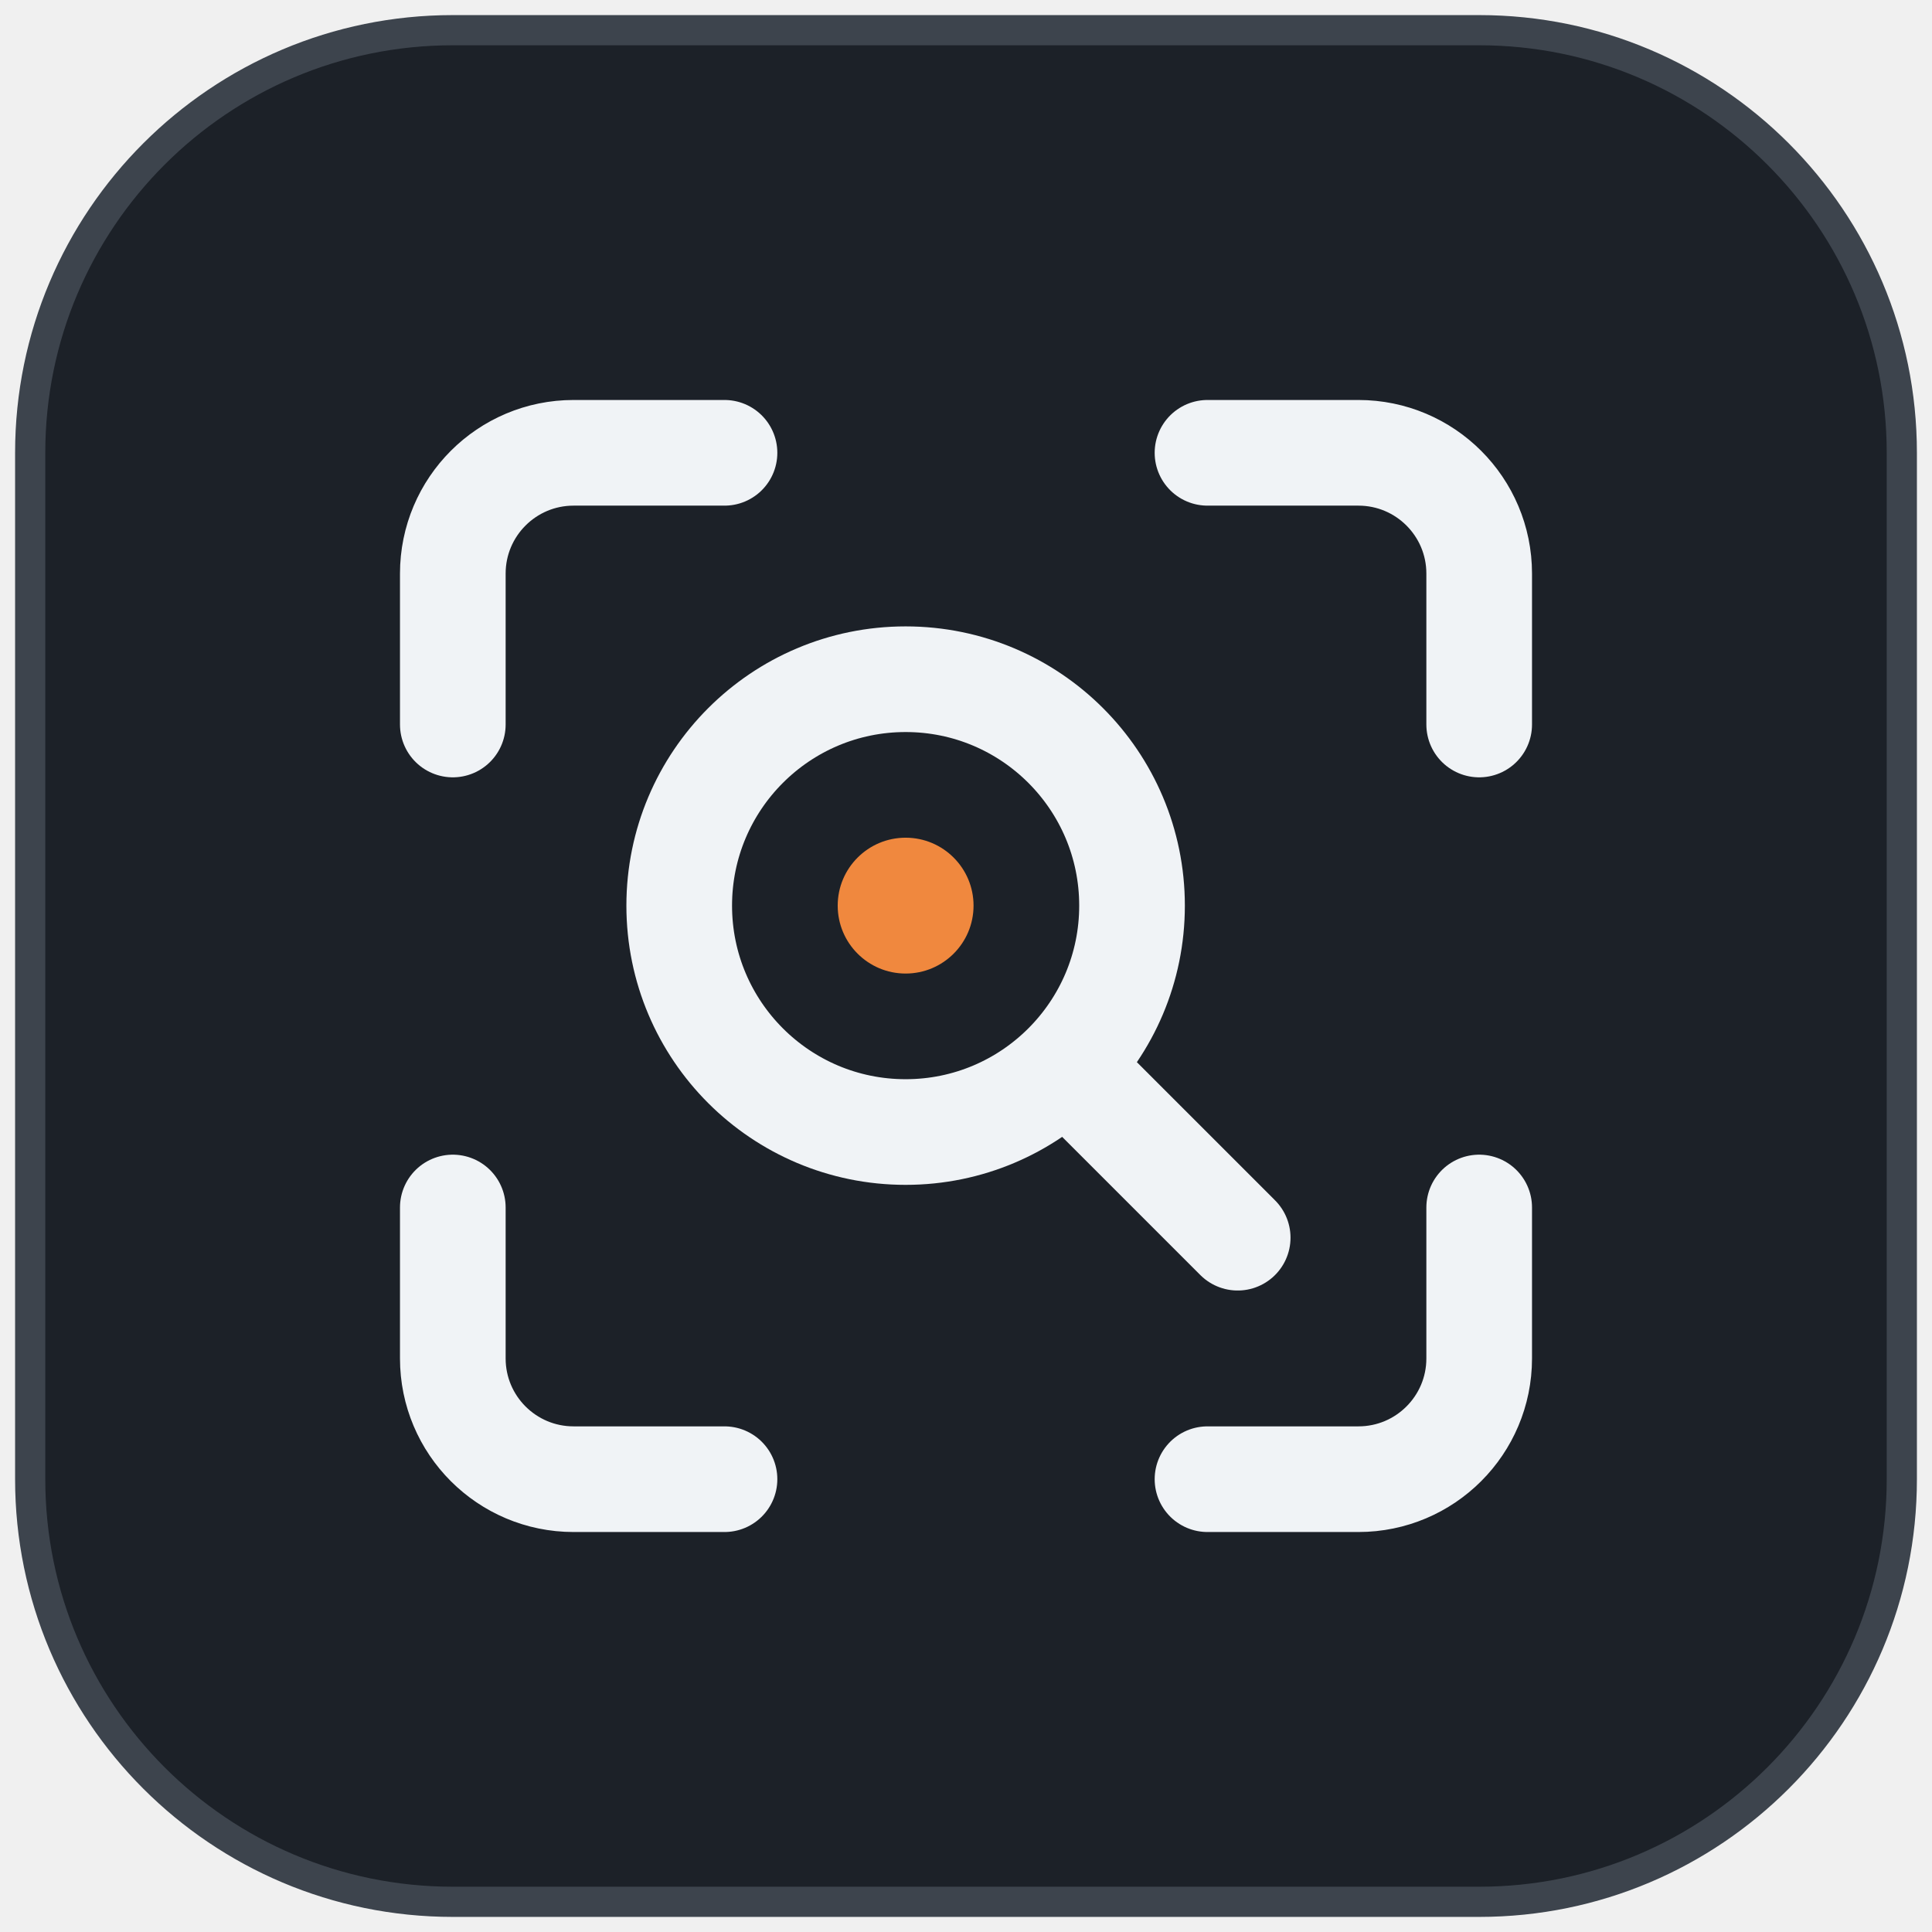
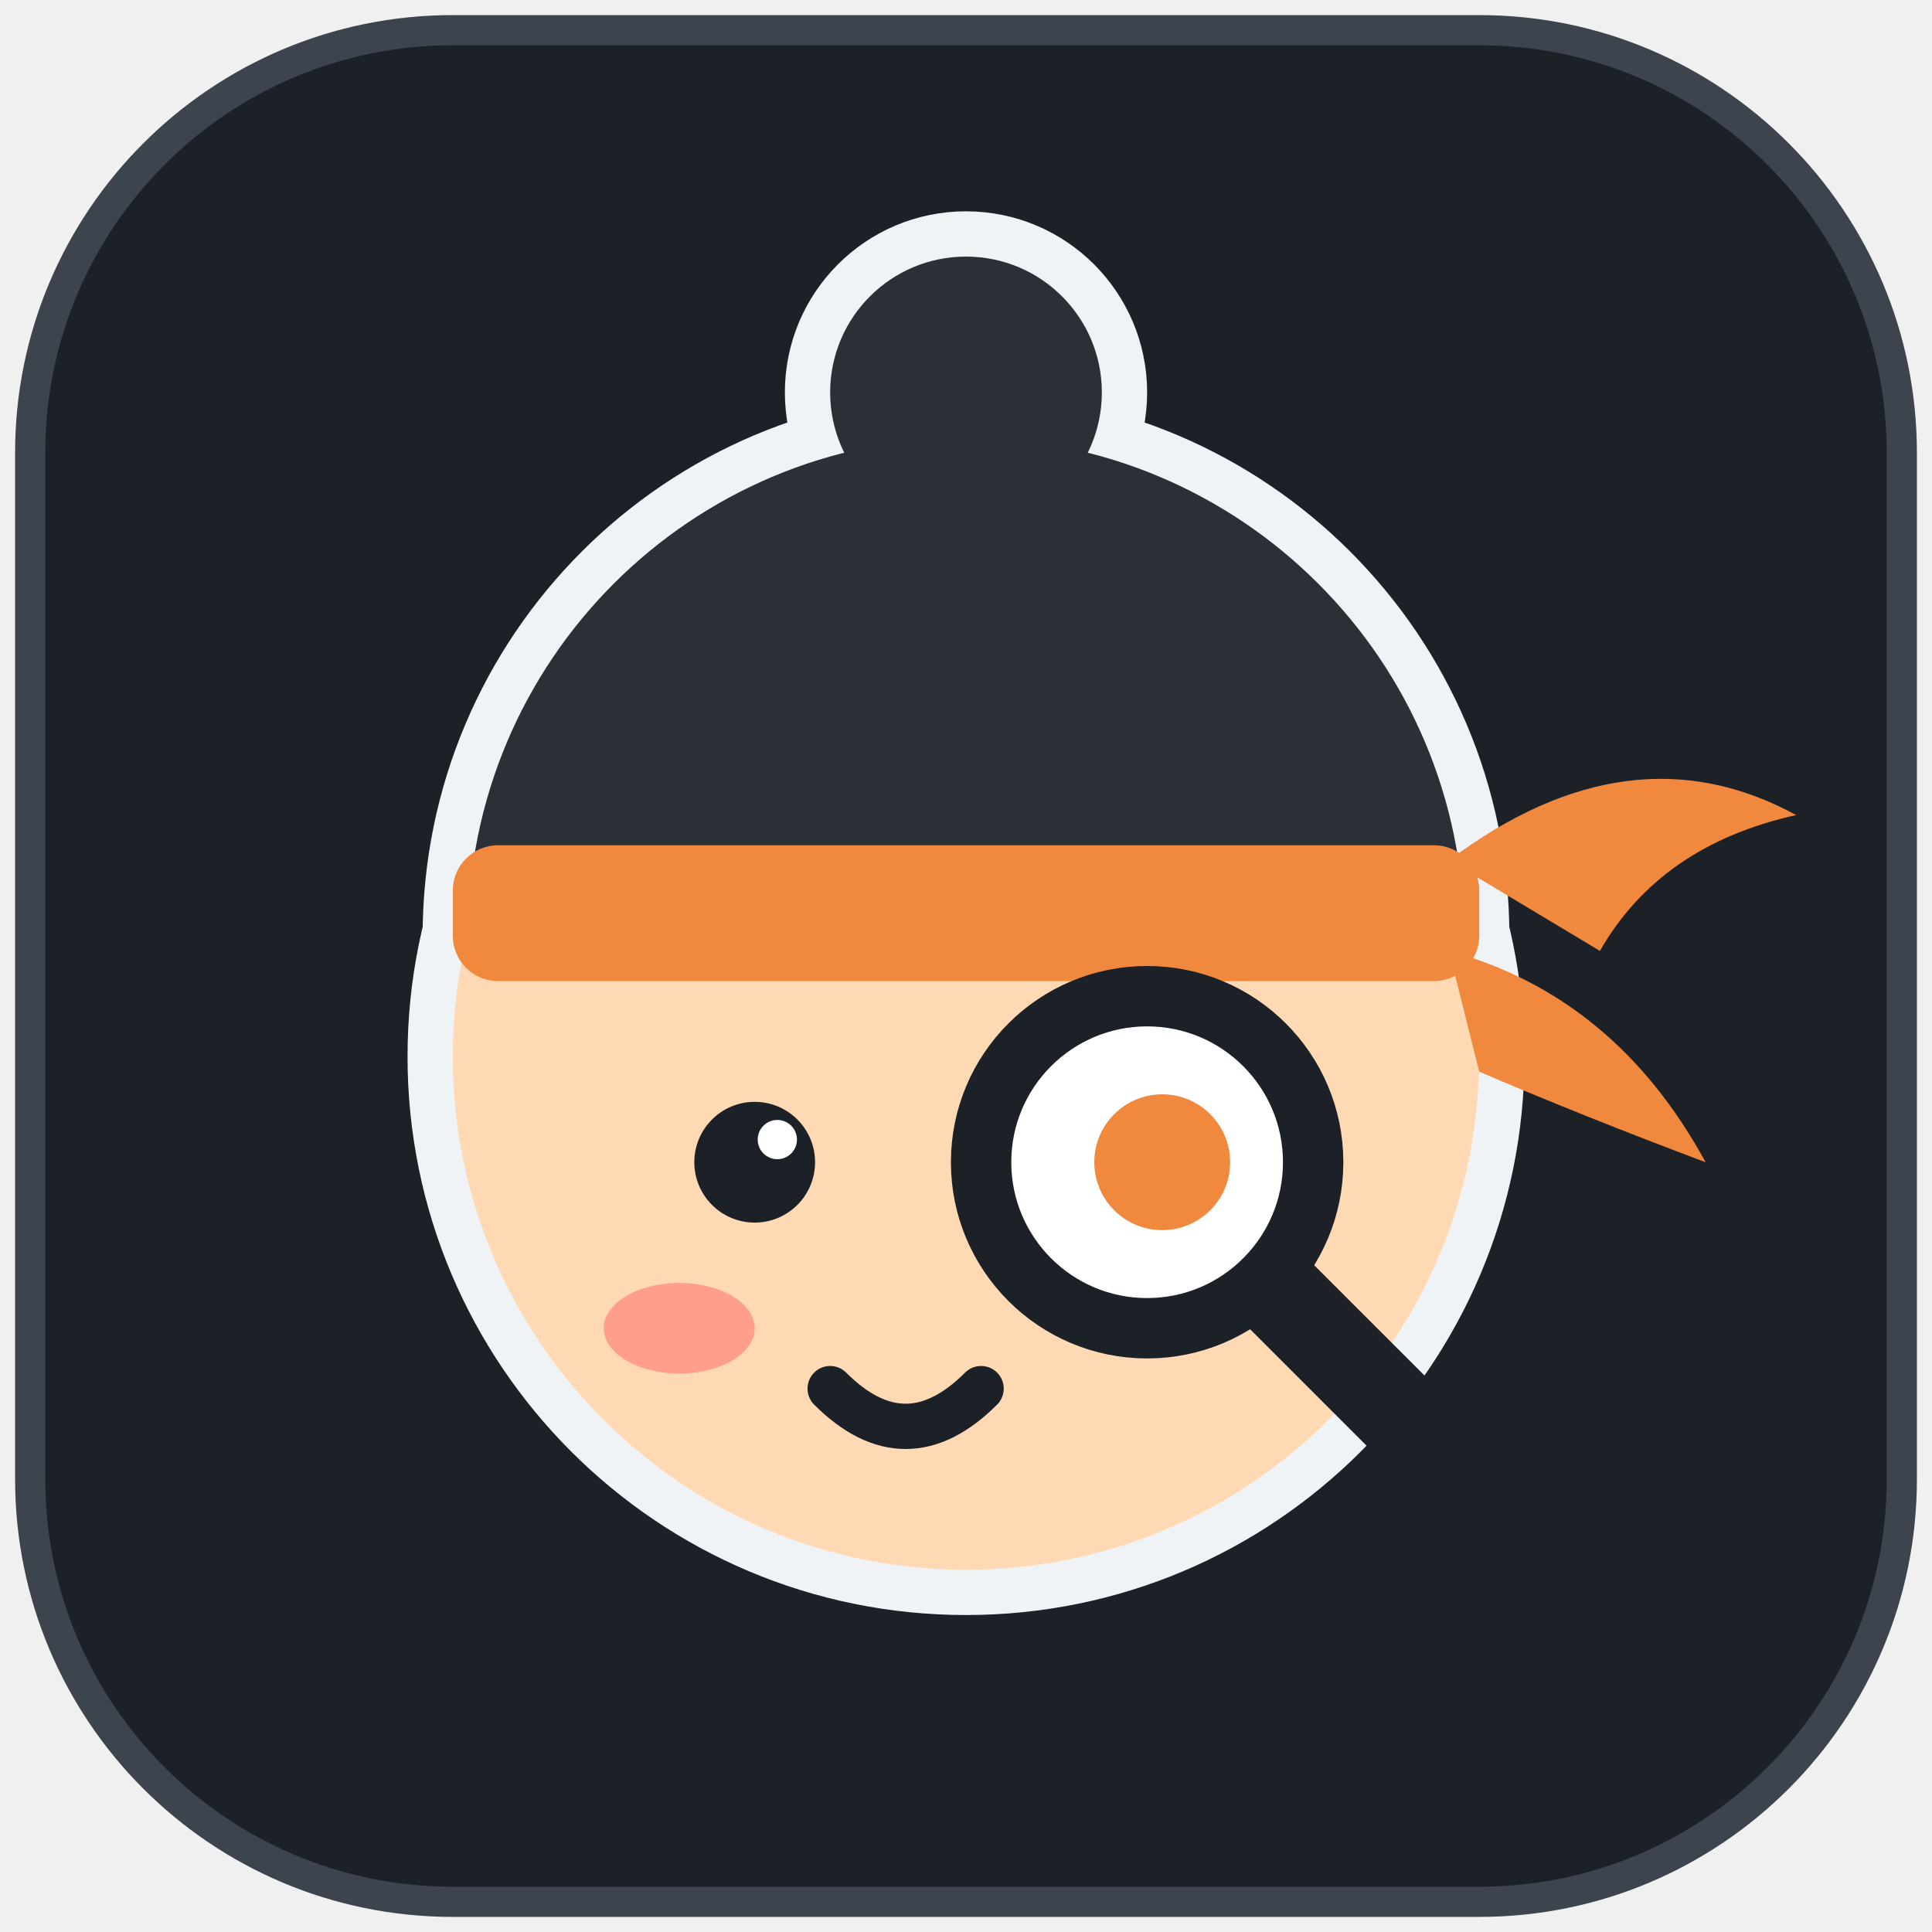
<svg xmlns="http://www.w3.org/2000/svg" viewBox="0 0 128 128" width="128" height="128" role="img" aria-label="Yuanfang logo">
  <rect x="2" y="2" width="124" height="124" rx="28" fill="#1c2128" stroke="#3d444d" stroke-width="2" />
-   <g fill="none" stroke="#f0f3f6" stroke-width="7" stroke-linecap="round" stroke-linejoin="round">
-     <path d="M30 48V38a8 8 0 0 1 8-8h10" />
-     <path d="M80 30h10a8 8 0 0 1 8 8v10" />
-     <path d="M98 80v10a8 8 0 0 1-8 8H80" />
-     <path d="M48 98H38a8 8 0 0 1-8-8V80" />
+   <g fill="#f0f3f6" stroke="#f0f3f6" stroke-width="6" stroke-linejoin="round">
+     <circle cx="64" cy="26" r="9" />
+     <path d="M31 62A33 33 0 0 1 97 62Z" />
+     <circle cx="64" cy="70" r="34" />
  </g>
-   <g fill="none" stroke="#f0f3f6" stroke-width="7" stroke-linecap="round">
-     <circle cx="60" cy="60" r="15" />
-     <path d="M71 71l11 11" />
-   </g>
-   <circle cx="60" cy="60" r="4.5" fill="#f0883e" />
+   <circle cx="64" cy="26" r="9" fill="#2b2f36" />
+   <circle cx="64" cy="70" r="34" fill="#ffd9b3" />
+   <path d="M31 62A33 33 0 0 1 97 62Z" fill="#2b2f36" />
+   <rect x="30" y="56" width="68" height="9" rx="3" fill="#f0883e" />
+   <path d="M96 57q12-9 23-3q-9 2-13 9z" fill="#f0883e" />
+   <path d="M96 63q11 3 17 14q-8-3-15-6z" fill="#f0883e" />
+   <circle cx="50" cy="77" r="4" fill="#1c2128" />
+   <circle cx="51.5" cy="75.5" r="1.3" fill="#ffffff" />
+   <ellipse cx="45" cy="88" rx="5" ry="3" fill="#ff9e8a" />
+   <path d="M55 92q5 5 10 0" stroke="#1c2128" stroke-width="3" fill="none" stroke-linecap="round" />
+   <path d="M84 85L94 95" stroke="#1c2128" stroke-width="6" stroke-linecap="round" />
+   <circle cx="76" cy="77" r="11" fill="#ffffff" stroke="#1c2128" stroke-width="4" />
+   <circle cx="77" cy="77" r="4.5" fill="#f0883e" />
</svg>
